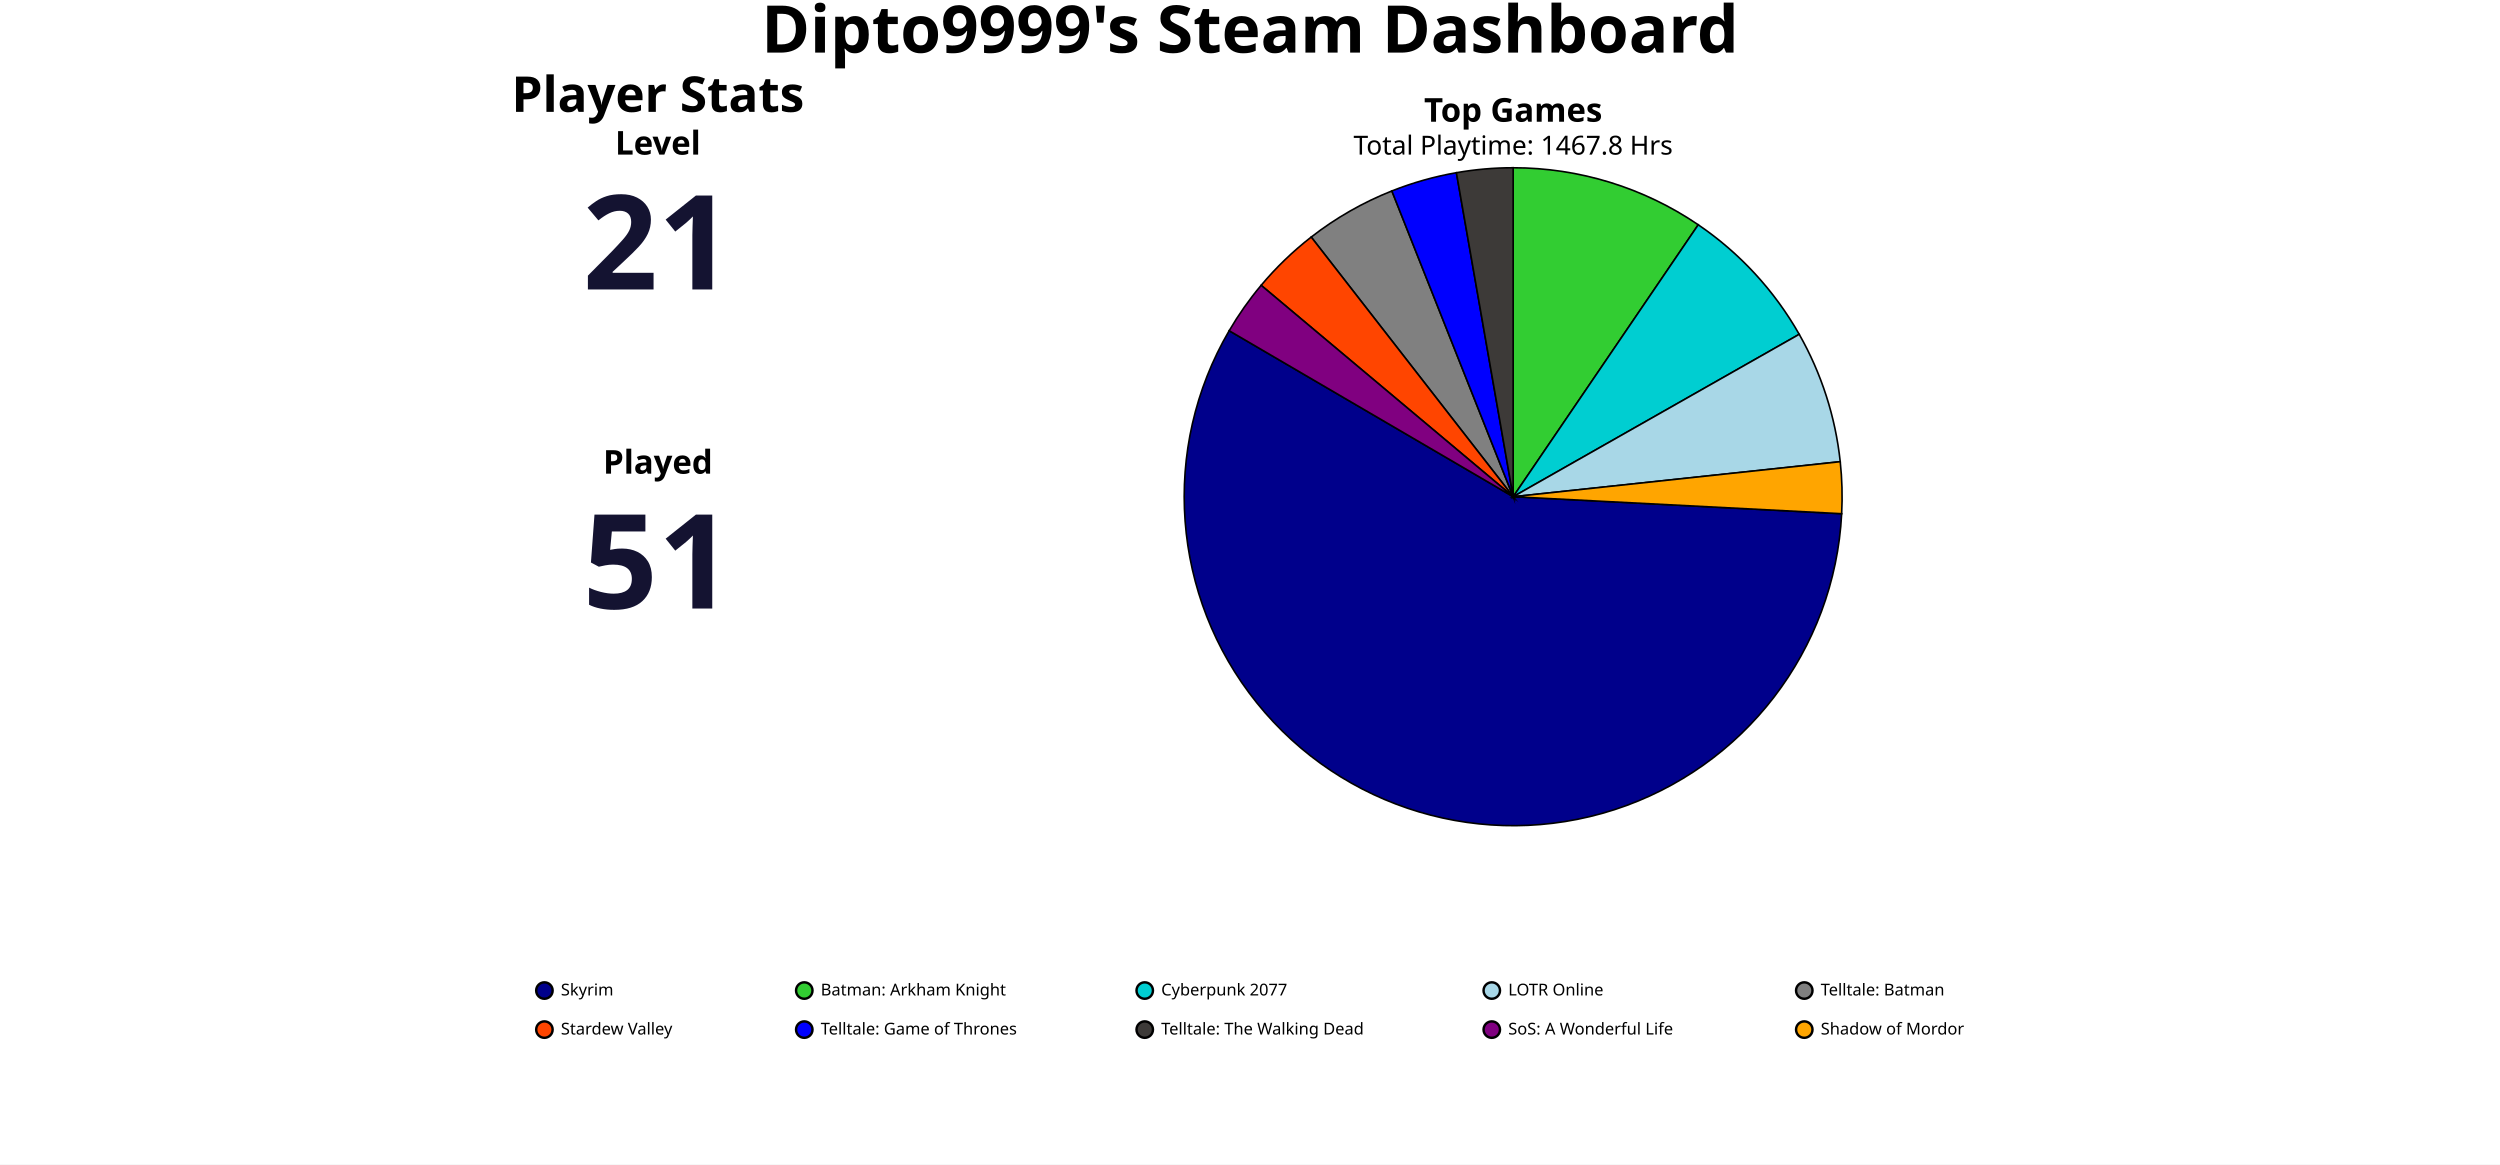
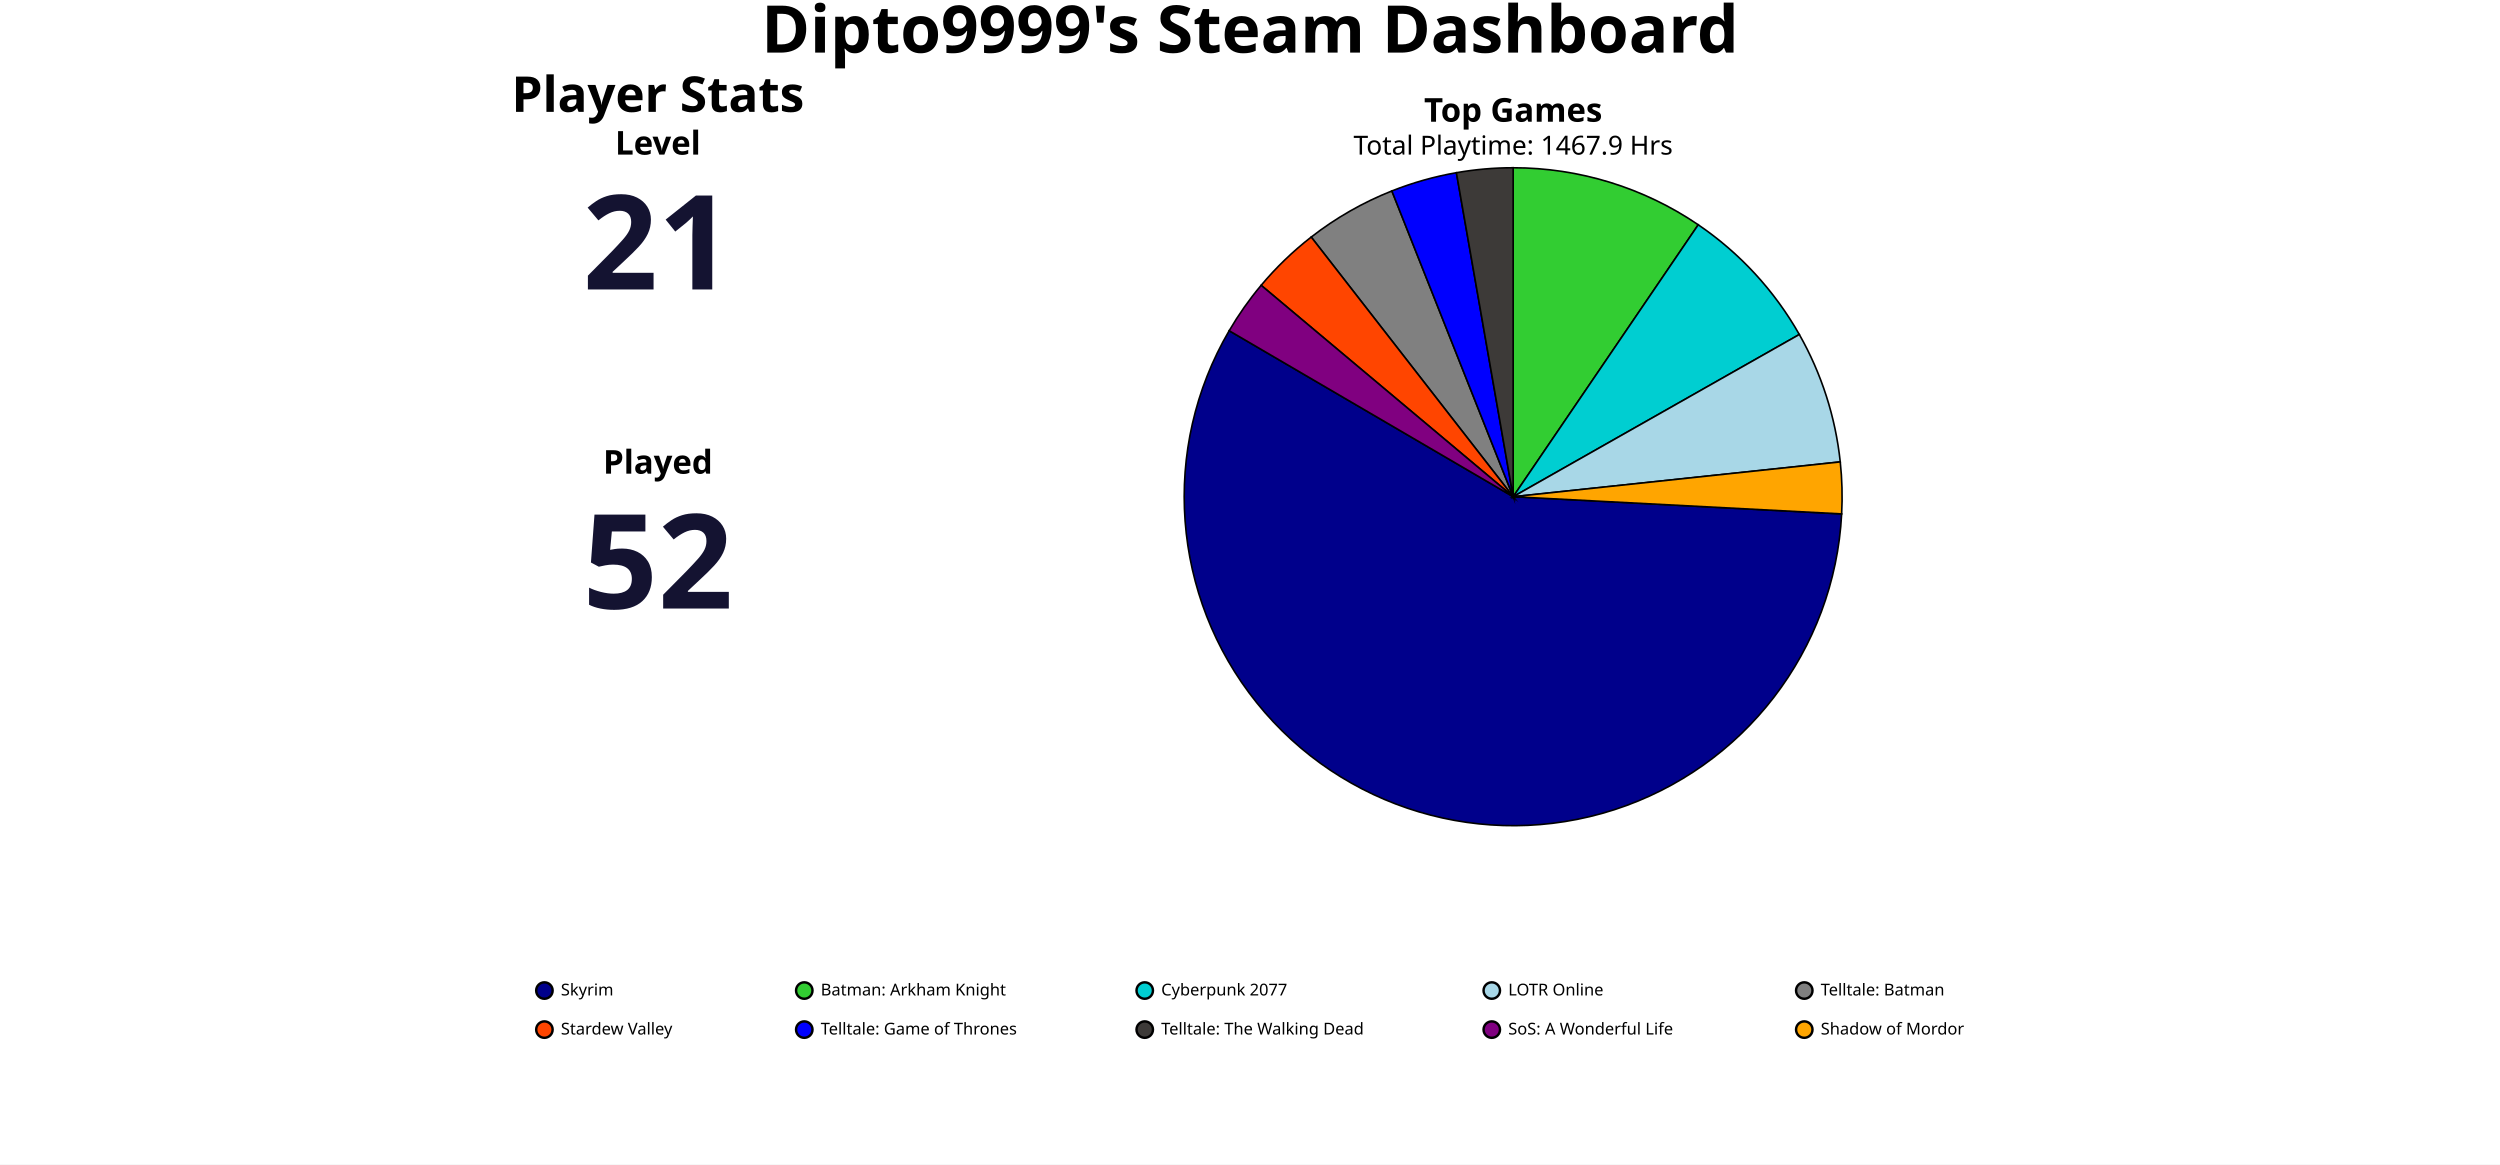
<svg xmlns="http://www.w3.org/2000/svg" version="1.1" class="marks" width="1520" height="708" viewBox="0 0 1520 708">
  <rect width="1520" height="708" fill="white" />
  <g fill="none" stroke-miterlimit="10" transform="translate(250,102)">
    <g class="mark-group role-frame root" role="graphics-object" aria-roledescription="group mark container">
      <g transform="translate(0,0)">
        <path class="background" aria-hidden="true" d="M0,0h0v0h0Z" />
        <g>
          <g class="mark-group role-scope concat_0_group" role="graphics-object" aria-roledescription="group mark container">
            <g transform="translate(0,0)">
              <path class="background" aria-hidden="true" d="M0,0h0v0h0Z" />
              <g>
                <g class="mark-group role-scope concat_0_concat_0_group" role="graphics-object" aria-roledescription="group mark container">
                  <g transform="translate(0,0)">
                    <path class="background" aria-hidden="true" d="M0,0h300v150h-300Z" stroke="#ddd" stroke-opacity="0" stroke-width="1.5" />
                    <g>
                      <g class="mark-text role-mark concat_0_concat_0_marks" role="graphics-object" aria-roledescription="text mark container">
                        <text aria-label="Metric: Level; Value: 21" role="graphics-symbol" aria-roledescription="text mark" text-anchor="middle" transform="translate(150,74)" font-family="sans-serif" font-size="80px" font-weight="bold" fill="#141331">21</text>
                      </g>
                      <g class="mark-group role-title">
                        <g transform="translate(150,-24)">
                          <path class="background" aria-hidden="true" d="M0,0h0v0h0Z" pointer-events="none" />
                          <g>
                            <g class="mark-text role-title-text" role="graphics-symbol" aria-roledescription="title" aria-label="Title text 'Level'" pointer-events="none">
                              <text text-anchor="middle" transform="translate(0,16)" font-family="sans-serif" font-size="20px" font-weight="bold" fill="#000" opacity="1">Level</text>
                            </g>
                          </g>
                          <path class="foreground" aria-hidden="true" d="" pointer-events="none" display="none" />
                        </g>
                      </g>
                    </g>
                    <path class="foreground" aria-hidden="true" d="" display="none" />
                  </g>
                </g>
                <g class="mark-group role-scope concat_0_concat_1_group" role="graphics-object" aria-roledescription="group mark container">
                  <g transform="translate(0,194)">
                    <path class="background" aria-hidden="true" d="M0,0h300v150h-300Z" stroke="#ddd" stroke-opacity="0" stroke-width="1.5" />
                    <g>
                      <g class="mark-text role-mark concat_0_concat_1_marks" role="graphics-object" aria-roledescription="text mark container">
-                         <text aria-label="Metric: Played; Value: 51" role="graphics-symbol" aria-roledescription="text mark" text-anchor="middle" transform="translate(150,74)" font-family="sans-serif" font-size="80px" font-weight="bold" fill="#141331">51</text>
+                         <text aria-label="Metric: Played; Value: 52" role="graphics-symbol" aria-roledescription="text mark" text-anchor="middle" transform="translate(150,74)" font-family="sans-serif" font-size="80px" font-weight="bold" fill="#141331">52</text>
                      </g>
                      <g class="mark-group role-title">
                        <g transform="translate(150,-24)">
                          <path class="background" aria-hidden="true" d="M0,0h0v0h0Z" pointer-events="none" />
                          <g>
                            <g class="mark-text role-title-text" role="graphics-symbol" aria-roledescription="title" aria-label="Title text 'Played'" pointer-events="none">
                              <text text-anchor="middle" transform="translate(0,16)" font-family="sans-serif" font-size="20px" font-weight="bold" fill="#000" opacity="1">Played</text>
                            </g>
                          </g>
                          <path class="foreground" aria-hidden="true" d="" pointer-events="none" display="none" />
                        </g>
                      </g>
                    </g>
                    <path class="foreground" aria-hidden="true" d="" display="none" />
                  </g>
                </g>
                <g class="mark-group role-title">
                  <g transform="translate(150,-58)">
                    <path class="background" aria-hidden="true" d="M0,0h0v0h0Z" pointer-events="none" />
                    <g>
                      <g class="mark-text role-title-text" role="graphics-symbol" aria-roledescription="title" aria-label="Title text 'Player Stats'" pointer-events="none">
                        <text text-anchor="middle" transform="translate(0,24)" font-family="sans-serif" font-size="30px" font-weight="bold" fill="#000" opacity="1">Player Stats</text>
                      </g>
                    </g>
                    <path class="foreground" aria-hidden="true" d="" pointer-events="none" display="none" />
                  </g>
                </g>
              </g>
              <path class="foreground" aria-hidden="true" d="" display="none" />
            </g>
          </g>
          <g class="mark-group role-scope concat_1_group" role="graphics-object" aria-roledescription="group mark container">
            <g transform="translate(320,0)">
              <path class="background" aria-hidden="true" d="M0,0h700v400h-700Z" />
              <g>
                <g class="mark-arc role-mark concat_1_marks" role="graphics-object" aria-roledescription="arc mark container">
-                   <path aria-label="playtime_percentage: 57.59; name: Skyrim; Game: Skyrim; Time (Hrs): 845.3; Playtime (%): 57.59" role="graphics-symbol" aria-roledescription="arc mark" transform="translate(350,200)" d="M-172.668,-100.924A200,200,0,1,0,199.733,10.332L0,0Z" fill="#00008B" stroke="black" stroke-width="1" />
+                   <path aria-label="playtime_percentage: 57.58; name: Skyrim; Game: Skyrim; Time (Hrs): 845.3; Playtime (%): 57.58" role="graphics-symbol" aria-roledescription="arc mark" transform="translate(350,200)" d="M-172.668,-100.924A200,200,0,1,0,199.726,10.458L0,0Z" fill="#00008B" stroke="black" stroke-width="1" />
                  <path aria-label="playtime_percentage: 9.51; name: Batman: Arkham Knight; Game: Batman: Arkham Knight; Time (Hrs): 139.7; Playtime (%): 9.51" role="graphics-symbol" aria-roledescription="arc mark" transform="translate(350,200)" d="M112.53,-165.339A200,200,0,0,0,0,-200L0,0Z" fill="#32CD32" stroke="black" stroke-width="1" />
-                   <path aria-label="playtime_percentage: 7.27; name: Cyberpunk 2077; Game: Cyberpunk 2077; Time (Hrs): 106.7; Playtime (%): 7.27" role="graphics-symbol" aria-roledescription="arc mark" transform="translate(350,200)" d="M173.923,-98.746A200,200,0,0,0,112.53,-165.339L0,0Z" fill="#00CED1" stroke="black" stroke-width="1" />
-                   <path aria-label="playtime_percentage: 6.52; name: LOTR Online; Game: LOTR Online; Time (Hrs): 95.7; Playtime (%): 6.52" role="graphics-symbol" aria-roledescription="arc mark" transform="translate(350,200)" d="M198.863,-21.293A200,200,0,0,0,173.923,-98.746L0,0Z" fill="#A8D7E7" stroke="black" stroke-width="1" />
+                   <path aria-label="playtime_percentage: 7.28; name: Cyberpunk 2077; Game: Cyberpunk 2077; Time (Hrs): 106.9; Playtime (%): 7.28" role="graphics-symbol" aria-roledescription="arc mark" transform="translate(350,200)" d="M173.985,-98.636A200,200,0,0,0,112.53,-165.339L0,0Z" fill="#00CED1" stroke="black" stroke-width="1" />
+                   <path aria-label="playtime_percentage: 6.52; name: LOTR Online; Game: LOTR Online; Time (Hrs): 95.7; Playtime (%): 6.52" role="graphics-symbol" aria-roledescription="arc mark" transform="translate(350,200)" d="M198.877,-21.168A200,200,0,0,0,173.985,-98.636L0,0Z" fill="#A8D7E7" stroke="black" stroke-width="1" />
                  <path aria-label="playtime_percentage: 4.51; name: Telltale: Batman; Game: Telltale: Batman; Time (Hrs): 66.2; Playtime (%): 4.51" role="graphics-symbol" aria-roledescription="arc mark" transform="translate(350,200)" d="M-73.749,-185.906A200,200,0,0,0,-122.79,-157.869L0,0Z" fill="#808080" stroke="black" stroke-width="1" />
                  <path aria-label="playtime_percentage: 3.37; name: Stardew Valley; Game: Stardew Valley; Time (Hrs): 49.5; Playtime (%): 3.37" role="graphics-symbol" aria-roledescription="arc mark" transform="translate(350,200)" d="M-122.79,-157.869A200,200,0,0,0,-153.229,-128.533L0,0Z" fill="#FF4500" stroke="black" stroke-width="1" />
                  <path aria-label="playtime_percentage: 3.25; name: Telltale: Game of Thrones; Game: Telltale: Game of Thrones; Time (Hrs): 47.7; Playtime (%): 3.25" role="graphics-symbol" aria-roledescription="arc mark" transform="translate(350,200)" d="M-34.513,-197A200,200,0,0,0,-73.749,-185.906L0,0Z" fill="#0000FF" stroke="black" stroke-width="1" />
                  <path aria-label="playtime_percentage: 2.76; name: Telltale: The Walking Dead; Game: Telltale: The Walking Dead; Time (Hrs): 40.5; Playtime (%): 2.76" role="graphics-symbol" aria-roledescription="arc mark" transform="translate(350,200)" d="M0,-200A200,200,0,0,0,-34.513,-197L0,0Z" fill="#3D3A38" stroke="black" stroke-width="1" />
                  <path aria-label="playtime_percentage: 2.69; name: SoS: A Wonderful Life; Game: SoS: A Wonderful Life; Time (Hrs): 39.4; Playtime (%): 2.69" role="graphics-symbol" aria-roledescription="arc mark" transform="translate(350,200)" d="M-153.229,-128.533A200,200,0,0,0,-172.668,-100.924L0,0Z" fill="#800080" stroke="black" stroke-width="1" />
-                   <path aria-label="playtime_percentage: 2.52; name: Shadow of Mordor; Game: Shadow of Mordor; Time (Hrs): 37.0; Playtime (%): 2.52" role="graphics-symbol" aria-roledescription="arc mark" transform="translate(350,200)" d="M199.733,10.332A200,200,0,0,0,198.863,-21.293L0,0Z" fill="#FFA500" stroke="black" stroke-width="1" />
+                   <path aria-label="playtime_percentage: 2.52; name: Shadow of Mordor; Game: Shadow of Mordor; Time (Hrs): 37.0; Playtime (%): 2.52" role="graphics-symbol" aria-roledescription="arc mark" transform="translate(350,200)" d="M199.726,10.458A200,200,0,0,0,198.877,-21.168L0,0Z" fill="#FFA500" stroke="black" stroke-width="1" />
                </g>
                <g class="mark-group role-title">
                  <g transform="translate(350,-44)">
                    <path class="background" aria-hidden="true" d="M0,0h0v0h0Z" pointer-events="none" />
                    <g>
                      <g class="mark-text role-title-text" role="graphics-symbol" aria-roledescription="title" aria-label="Title text 'Top Games'" pointer-events="none">
                        <text text-anchor="middle" transform="translate(0,16)" font-family="sans-serif" font-size="20px" font-weight="bold" fill="#000" opacity="1">Top Games</text>
                      </g>
-                       <g class="mark-text role-title-subtitle" role="graphics-symbol" aria-roledescription="subtitle" aria-label="Subtitle text 'Total Playtime: 1467.8 Hrs'" pointer-events="none">
-                         <text text-anchor="middle" transform="translate(0,36)" font-family="sans-serif" font-size="16px" fill="#000" opacity="1">Total Playtime: 1467.8 Hrs</text>
+                       <g class="mark-text role-title-subtitle" role="graphics-symbol" aria-roledescription="subtitle" aria-label="Subtitle text 'Total Playtime: 1467.9 Hrs'" pointer-events="none">
+                         <text text-anchor="middle" transform="translate(0,36)" font-family="sans-serif" font-size="16px" fill="#000" opacity="1">Total Playtime: 1467.9 Hrs</text>
                      </g>
                    </g>
                    <path class="foreground" aria-hidden="true" d="" pointer-events="none" display="none" />
                  </g>
                </g>
              </g>
              <path class="foreground" aria-hidden="true" d="" display="none" />
            </g>
          </g>
          <g class="mark-group role-legend" role="graphics-symbol" aria-roledescription="legend" aria-label="Symbol legend for fill color with 10 values: Skyrim, Batman: Arkham Knight, Cyberpunk 2077, LOTR Online, Telltale: Batman, ending with Shadow of Mordor">
            <g transform="translate(0,419)">
              <path class="background" aria-hidden="true" d="M0,0h1014v187h-1014Z" pointer-events="none" />
              <g>
                <g class="mark-group role-legend-entry">
                  <g transform="translate(75,75)">
                    <path class="background" aria-hidden="true" d="M0,0h0v0h0Z" pointer-events="none" />
                    <g>
                      <g class="mark-group role-scope" role="graphics-object" aria-roledescription="group mark container">
                        <g transform="translate(0,0.25)">
                          <path class="background" aria-hidden="true" d="M0,0h81.957v12.5h-81.957Z" pointer-events="none" opacity="1" />
                          <g>
                            <g class="mark-symbol role-legend-symbol" pointer-events="none">
                              <path transform="translate(6,6)" d="M5,0A5,5,0,1,1,-5,0A5,5,0,1,1,5,0" fill="#00008B" stroke="black" stroke-width="1.5" opacity="1" />
                            </g>
                            <g class="mark-text role-legend-label" pointer-events="none">
                              <text text-anchor="start" transform="translate(16,9)" font-family="sans-serif" font-size="10px" fill="#000" opacity="1">Skyrim</text>
                            </g>
                          </g>
                          <path class="foreground" aria-hidden="true" d="" pointer-events="none" display="none" />
                        </g>
                        <g transform="translate(158,0.25)">
                          <path class="background" aria-hidden="true" d="M0,0h130.316v12.5h-130.316Z" pointer-events="none" opacity="1" />
                          <g>
                            <g class="mark-symbol role-legend-symbol" pointer-events="none">
                              <path transform="translate(6,6)" d="M5,0A5,5,0,1,1,-5,0A5,5,0,1,1,5,0" fill="#32CD32" stroke="black" stroke-width="1.5" opacity="1" />
                            </g>
                            <g class="mark-text role-legend-label" pointer-events="none">
                              <text text-anchor="start" transform="translate(16,9)" font-family="sans-serif" font-size="10px" fill="#000" opacity="1">Batman: Arkham Knight</text>
                            </g>
                          </g>
                          <path class="foreground" aria-hidden="true" d="" pointer-events="none" display="none" />
                        </g>
                        <g transform="translate(365,0.25)">
                          <path class="background" aria-hidden="true" d="M0,0h134.394v12.5h-134.394Z" pointer-events="none" opacity="1" />
                          <g>
                            <g class="mark-symbol role-legend-symbol" pointer-events="none">
                              <path transform="translate(6,6)" d="M5,0A5,5,0,1,1,-5,0A5,5,0,1,1,5,0" fill="#00CED1" stroke="black" stroke-width="1.5" opacity="1" />
                            </g>
                            <g class="mark-text role-legend-label" pointer-events="none">
                              <text text-anchor="start" transform="translate(16,9)" font-family="sans-serif" font-size="10px" fill="#000" opacity="1">Cyberpunk 2077</text>
                            </g>
                          </g>
                          <path class="foreground" aria-hidden="true" d="" pointer-events="none" display="none" />
                        </g>
                        <g transform="translate(576,0.25)">
                          <path class="background" aria-hidden="true" d="M0,0h113.1v12.5h-113.1Z" pointer-events="none" opacity="1" />
                          <g>
                            <g class="mark-symbol role-legend-symbol" pointer-events="none">
                              <path transform="translate(6,6)" d="M5,0A5,5,0,1,1,-5,0A5,5,0,1,1,5,0" fill="#A8D7E7" stroke="black" stroke-width="1.5" opacity="1" />
                            </g>
                            <g class="mark-text role-legend-label" pointer-events="none">
                              <text text-anchor="start" transform="translate(16,9)" font-family="sans-serif" font-size="10px" fill="#000" opacity="1">LOTR Online</text>
                            </g>
                          </g>
                          <path class="foreground" aria-hidden="true" d="" pointer-events="none" display="none" />
                        </g>
                        <g transform="translate(766,0.25)">
                          <path class="background" aria-hidden="true" d="M0,0h97.709v12.5h-97.709Z" pointer-events="none" opacity="1" />
                          <g>
                            <g class="mark-symbol role-legend-symbol" pointer-events="none">
                              <path transform="translate(6,6)" d="M5,0A5,5,0,1,1,-5,0A5,5,0,1,1,5,0" fill="#808080" stroke="black" stroke-width="1.5" opacity="1" />
                            </g>
                            <g class="mark-text role-legend-label" pointer-events="none">
                              <text text-anchor="start" transform="translate(16,9)" font-family="sans-serif" font-size="10px" fill="#000" opacity="1">Telltale: Batman</text>
                            </g>
                          </g>
                          <path class="foreground" aria-hidden="true" d="" pointer-events="none" display="none" />
                        </g>
                        <g transform="translate(0,24)">
                          <path class="background" aria-hidden="true" d="M0,0h81.957v12.5h-81.957Z" pointer-events="none" opacity="1" />
                          <g>
                            <g class="mark-symbol role-legend-symbol" pointer-events="none">
                              <path transform="translate(6,6)" d="M5,0A5,5,0,1,1,-5,0A5,5,0,1,1,5,0" fill="#FF4500" stroke="black" stroke-width="1.5" opacity="1" />
                            </g>
                            <g class="mark-text role-legend-label" pointer-events="none">
                              <text text-anchor="start" transform="translate(16,9)" font-family="sans-serif" font-size="10px" fill="#000" opacity="1">Stardew Valley</text>
                            </g>
                          </g>
                          <path class="foreground" aria-hidden="true" d="" pointer-events="none" display="none" />
                        </g>
                        <g transform="translate(158,24)">
                          <path class="background" aria-hidden="true" d="M0,0h130.316v12.5h-130.316Z" pointer-events="none" opacity="1" />
                          <g>
                            <g class="mark-symbol role-legend-symbol" pointer-events="none">
                              <path transform="translate(6,6)" d="M5,0A5,5,0,1,1,-5,0A5,5,0,1,1,5,0" fill="#0000FF" stroke="black" stroke-width="1.5" opacity="1" />
                            </g>
                            <g class="mark-text role-legend-label" pointer-events="none">
                              <text text-anchor="start" transform="translate(16,9)" font-family="sans-serif" font-size="10px" fill="#000" opacity="1">Telltale: Game of Thrones</text>
                            </g>
                          </g>
                          <path class="foreground" aria-hidden="true" d="" pointer-events="none" display="none" />
                        </g>
                        <g transform="translate(365,24)">
                          <path class="background" aria-hidden="true" d="M0,0h134.394v12.5h-134.394Z" pointer-events="none" opacity="1" />
                          <g>
                            <g class="mark-symbol role-legend-symbol" pointer-events="none">
                              <path transform="translate(6,6)" d="M5,0A5,5,0,1,1,-5,0A5,5,0,1,1,5,0" fill="#3D3A38" stroke="black" stroke-width="1.5" opacity="1" />
                            </g>
                            <g class="mark-text role-legend-label" pointer-events="none">
                              <text text-anchor="start" transform="translate(16,9)" font-family="sans-serif" font-size="10px" fill="#000" opacity="1">Telltale: The Walking Dead</text>
                            </g>
                          </g>
                          <path class="foreground" aria-hidden="true" d="" pointer-events="none" display="none" />
                        </g>
                        <g transform="translate(576,24)">
                          <path class="background" aria-hidden="true" d="M0,0h113.1v12.5h-113.1Z" pointer-events="none" opacity="1" />
                          <g>
                            <g class="mark-symbol role-legend-symbol" pointer-events="none">
                              <path transform="translate(6,6)" d="M5,0A5,5,0,1,1,-5,0A5,5,0,1,1,5,0" fill="#800080" stroke="black" stroke-width="1.5" opacity="1" />
                            </g>
                            <g class="mark-text role-legend-label" pointer-events="none">
                              <text text-anchor="start" transform="translate(16,9)" font-family="sans-serif" font-size="10px" fill="#000" opacity="1">SoS: A Wonderful Life</text>
                            </g>
                          </g>
                          <path class="foreground" aria-hidden="true" d="" pointer-events="none" display="none" />
                        </g>
                        <g transform="translate(766,24)">
                          <path class="background" aria-hidden="true" d="M0,0h97.709v12.5h-97.709Z" pointer-events="none" opacity="1" />
                          <g>
                            <g class="mark-symbol role-legend-symbol" pointer-events="none">
                              <path transform="translate(6,6)" d="M5,0A5,5,0,1,1,-5,0A5,5,0,1,1,5,0" fill="#FFA500" stroke="black" stroke-width="1.5" opacity="1" />
                            </g>
                            <g class="mark-text role-legend-label" pointer-events="none">
                              <text text-anchor="start" transform="translate(16,9)" font-family="sans-serif" font-size="10px" fill="#000" opacity="1">Shadow of Mordor</text>
                            </g>
                          </g>
                          <path class="foreground" aria-hidden="true" d="" pointer-events="none" display="none" />
                        </g>
                      </g>
                    </g>
                    <path class="foreground" aria-hidden="true" d="" pointer-events="none" display="none" />
                  </g>
                </g>
              </g>
              <path class="foreground" aria-hidden="true" d="" pointer-events="none" display="none" />
            </g>
          </g>
          <g class="mark-group role-title">
            <g transform="translate(510,-102)">
              <path class="background" aria-hidden="true" d="M0,0h0v0h0Z" pointer-events="none" />
              <g>
                <g class="mark-text role-title-text" role="graphics-symbol" aria-roledescription="title" aria-label="Title text 'Dipto9999's Steam Dashboard'" pointer-events="none">
                  <text text-anchor="middle" transform="translate(0,32)" font-family="sans-serif" font-size="40px" font-weight="bold" fill="#000" opacity="1">Dipto9999's Steam Dashboard</text>
                </g>
              </g>
              <path class="foreground" aria-hidden="true" d="" pointer-events="none" display="none" />
            </g>
          </g>
        </g>
        <path class="foreground" aria-hidden="true" d="" display="none" />
      </g>
    </g>
  </g>
</svg>
